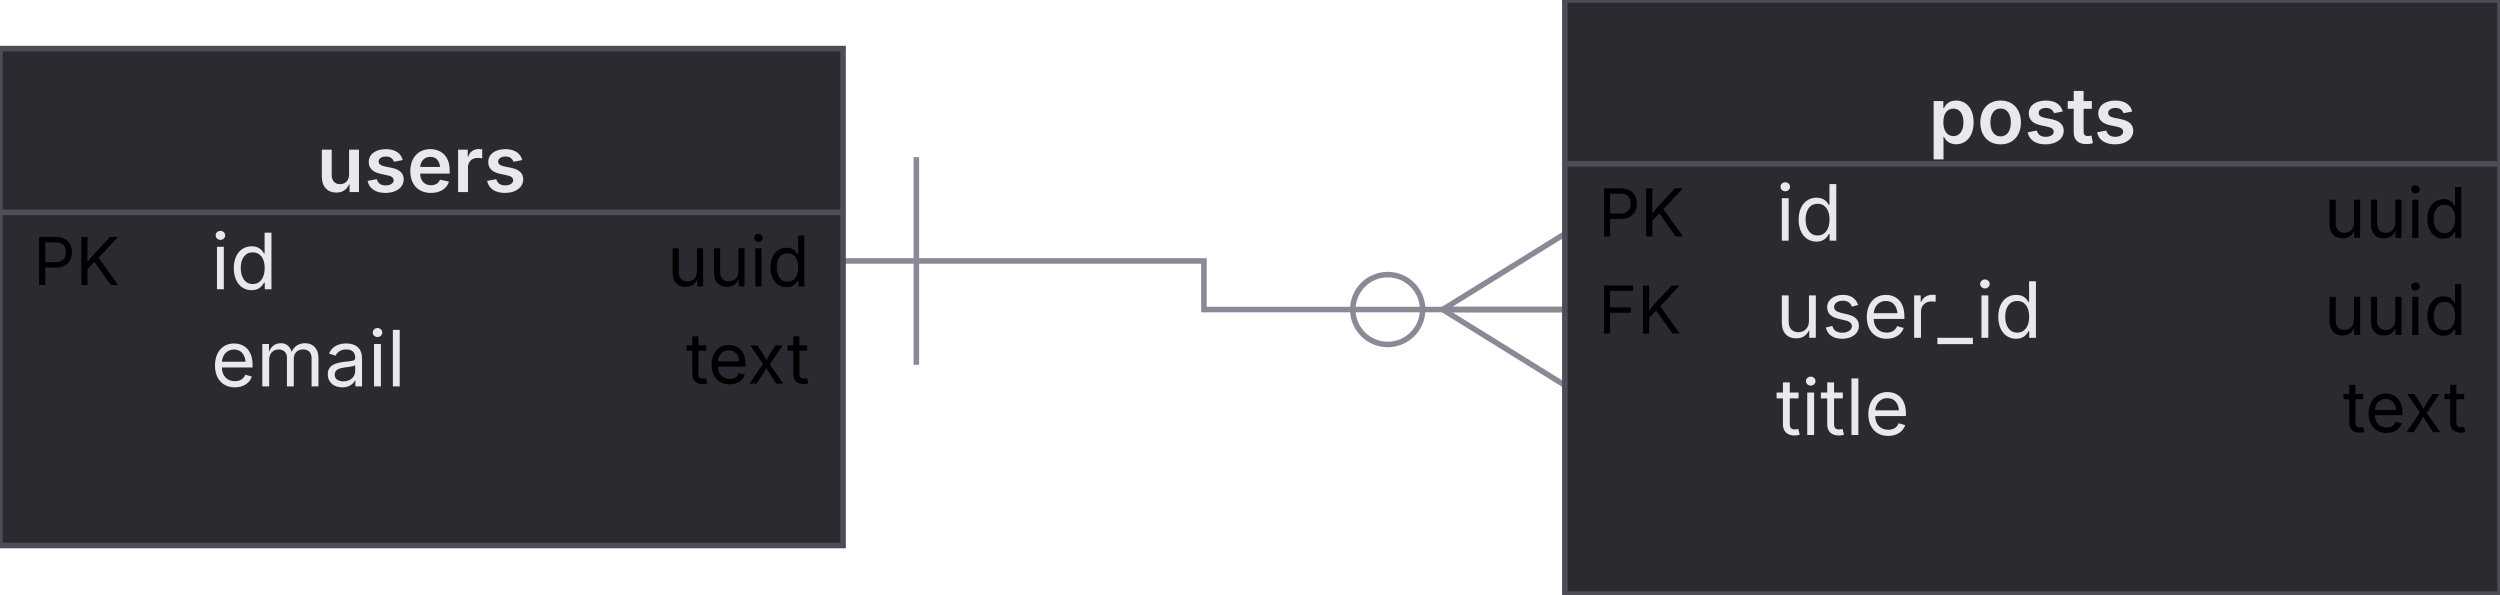
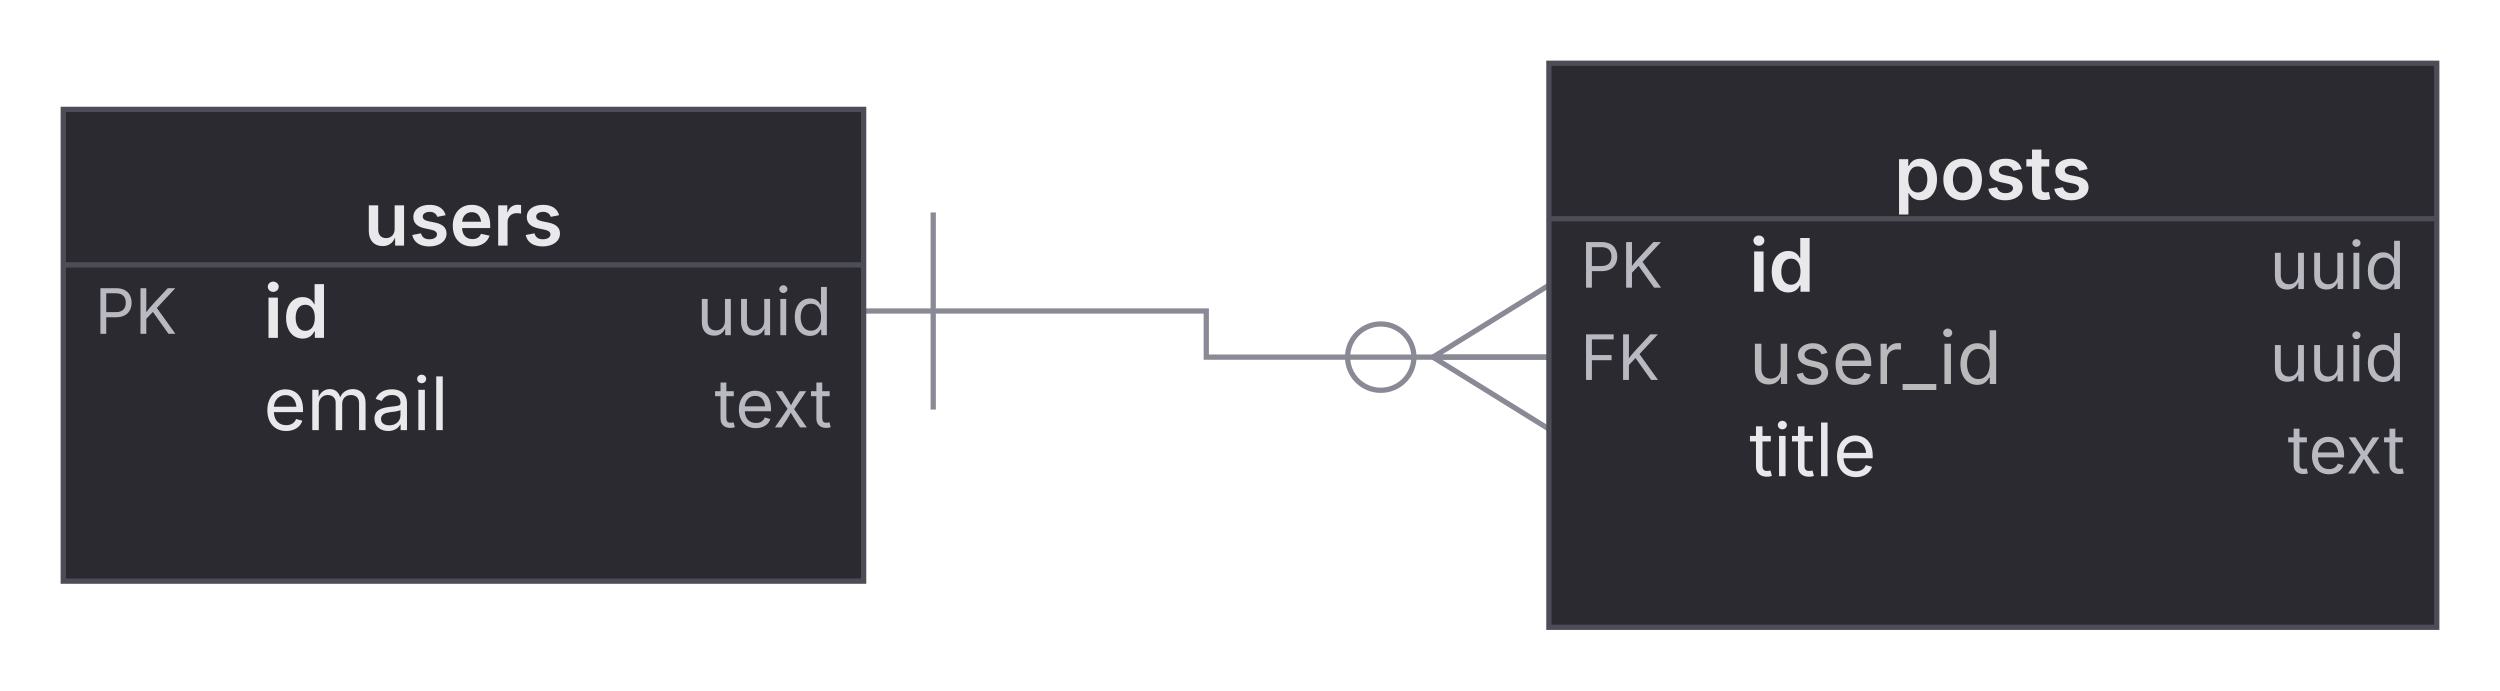
- <svg xmlns="http://www.w3.org/2000/svg" class="graphium" viewBox="0.00 0.00 450.27 107.00" width="450.27" height="107.00">
+ <svg xmlns="http://www.w3.org/2000/svg" class="graphium" viewBox="-12.00 -12.00 474.27 131.00" width="474.27" height="131.00">
  <style>
.bg{fill:rgba(27, 27, 27, 1.00)}
.node-fill{fill:rgba(42, 42, 48, 1.00)}
.node-stroke{stroke:rgba(77, 77, 87, 1.00);stroke-width:1.00}
.node-text{fill:rgba(233, 233, 236, 1.00)}
.edge-stroke{stroke:rgba(138, 138, 150, 1.00);stroke-width:1.00;fill:none}
.edge-text{fill:rgba(185, 185, 194, 1.00)}
.accent{fill:rgba(110, 168, 254, 1.00);stroke:rgba(110, 168, 254, 1.00)}
.emphasis-highlight{stroke:rgba(110, 168, 254, 1.00)}
.emphasis-highlight-text{fill:rgba(110, 168, 254, 1.00)}
.emphasis-muted{opacity:0.55}
.group-box{fill:rgba(42, 42, 48, 1.00);fill-opacity:0.12;stroke:rgba(77, 77, 87, 1.00);stroke-width:1.00;stroke-dasharray:8.00 5.00}
.group-label{fill:rgba(185, 185, 194, 1.00)}
.lane-band{fill:rgba(42, 42, 48, 1.00);fill-opacity:0.35;stroke:rgba(77, 77, 87, 1.00);stroke-width:1.00}
.lane-label{fill:rgba(185, 185, 194, 1.00)}
.lifeline{stroke:rgba(77, 77, 87, 1.00);stroke-width:1.00;stroke-dasharray:4.00 4.00;fill:none}
.stroke-dashed{stroke-dasharray:6.00 4.00}
.text{font-family:Inter, sans-serif}
.cardinality{fill:none;stroke:rgba(138, 138, 150, 1.00);stroke-width:1.00}
.arrow-normal{fill:rgba(138, 138, 150, 1.00)}
.arrow-highlight{fill:rgba(110, 168, 254, 1.00)}
.arrow-muted{fill:rgba(138, 138, 150, 1.00);opacity:0.55}
+ .row-badge{fill:rgba(185, 185, 194, 1.00)}
+ .row-note{fill:rgba(185, 185, 194, 1.00)}
+ .row-key{font-weight:600}
+ .row-nullable{opacity:0.75}
</style>
  <defs>
</defs>
  <g class="layer-groups">
</g>
  <g class="layer-edges">
    <polyline id="m-users-posts" class="edge-stroke" points="151.84,47.00 216.84,47.00 216.84,55.75 281.84,55.75" />
    <path class="cardinality cardinality-optional" d="M 259.84 55.75 L 281.84 55.75 M 259.84 55.75 L 281.84 69.39 M 259.84 55.75 L 281.84 42.11" />
    <circle class="cardinality cardinality-optional" cx="249.94" cy="55.75" r="6.29" />
    <line class="cardinality cardinality-optional" x1="165.04" y1="28.30" x2="165.04" y2="65.70" />
  </g>
  <g class="layer-nodes">
    <rect id="g-posts" class="node-fill node-stroke shape-box" x="281.84" y="0.00" width="168.43" height="107.00" />
    <text class="node-text text" x="366.06" y="20.75" font-size="14.00" text-anchor="middle" dominant-baseline="central" font-weight="600">posts</text>
    <line class="node-stroke" x1="281.84" y1="29.50" x2="450.27" y2="29.50" stroke-width="1.00" />
    <text class="row-badge text" x="287.84" y="38.25" font-size="11.90" dominant-baseline="central">PK</text>
    <text class="node-text text row-key" x="319.84" y="38.25" font-size="14.00" dominant-baseline="central">id</text>
    <text class="row-note text" x="444.27" y="38.25" font-size="12.60" text-anchor="end" dominant-baseline="central">uuid</text>
    <text class="row-badge text" x="287.84" y="55.75" font-size="11.90" dominant-baseline="central">FK</text>
    <text class="node-text text row-nullable" x="319.84" y="55.75" font-size="14.00" dominant-baseline="central">user_id</text>
    <text class="row-note text" x="444.27" y="55.75" font-size="12.60" text-anchor="end" dominant-baseline="central">uuid</text>
    <text class="node-text text" x="319.84" y="73.25" font-size="14.00" dominant-baseline="central">title</text>
    <text class="row-note text" x="444.27" y="73.25" font-size="12.60" text-anchor="end" dominant-baseline="central">text</text>
    <rect id="g-users" class="node-fill node-stroke shape-box" x="0.00" y="8.75" width="151.84" height="89.50" />
    <text class="node-text text" x="75.92" y="29.50" font-size="14.00" text-anchor="middle" dominant-baseline="central" font-weight="600">users</text>
    <line class="node-stroke" x1="0.00" y1="38.25" x2="151.84" y2="38.25" stroke-width="1.00" />
    <text class="row-badge text" x="6.00" y="47.00" font-size="11.90" dominant-baseline="central">PK</text>
    <text class="node-text text row-key" x="38.00" y="47.00" font-size="14.00" dominant-baseline="central">id</text>
    <text class="row-note text" x="145.84" y="47.00" font-size="12.60" text-anchor="end" dominant-baseline="central">uuid</text>
    <text class="node-text text" x="38.00" y="64.50" font-size="14.00" dominant-baseline="central">email</text>
    <text class="row-note text" x="145.84" y="64.50" font-size="12.60" text-anchor="end" dominant-baseline="central">text</text>
  </g>
</svg>
